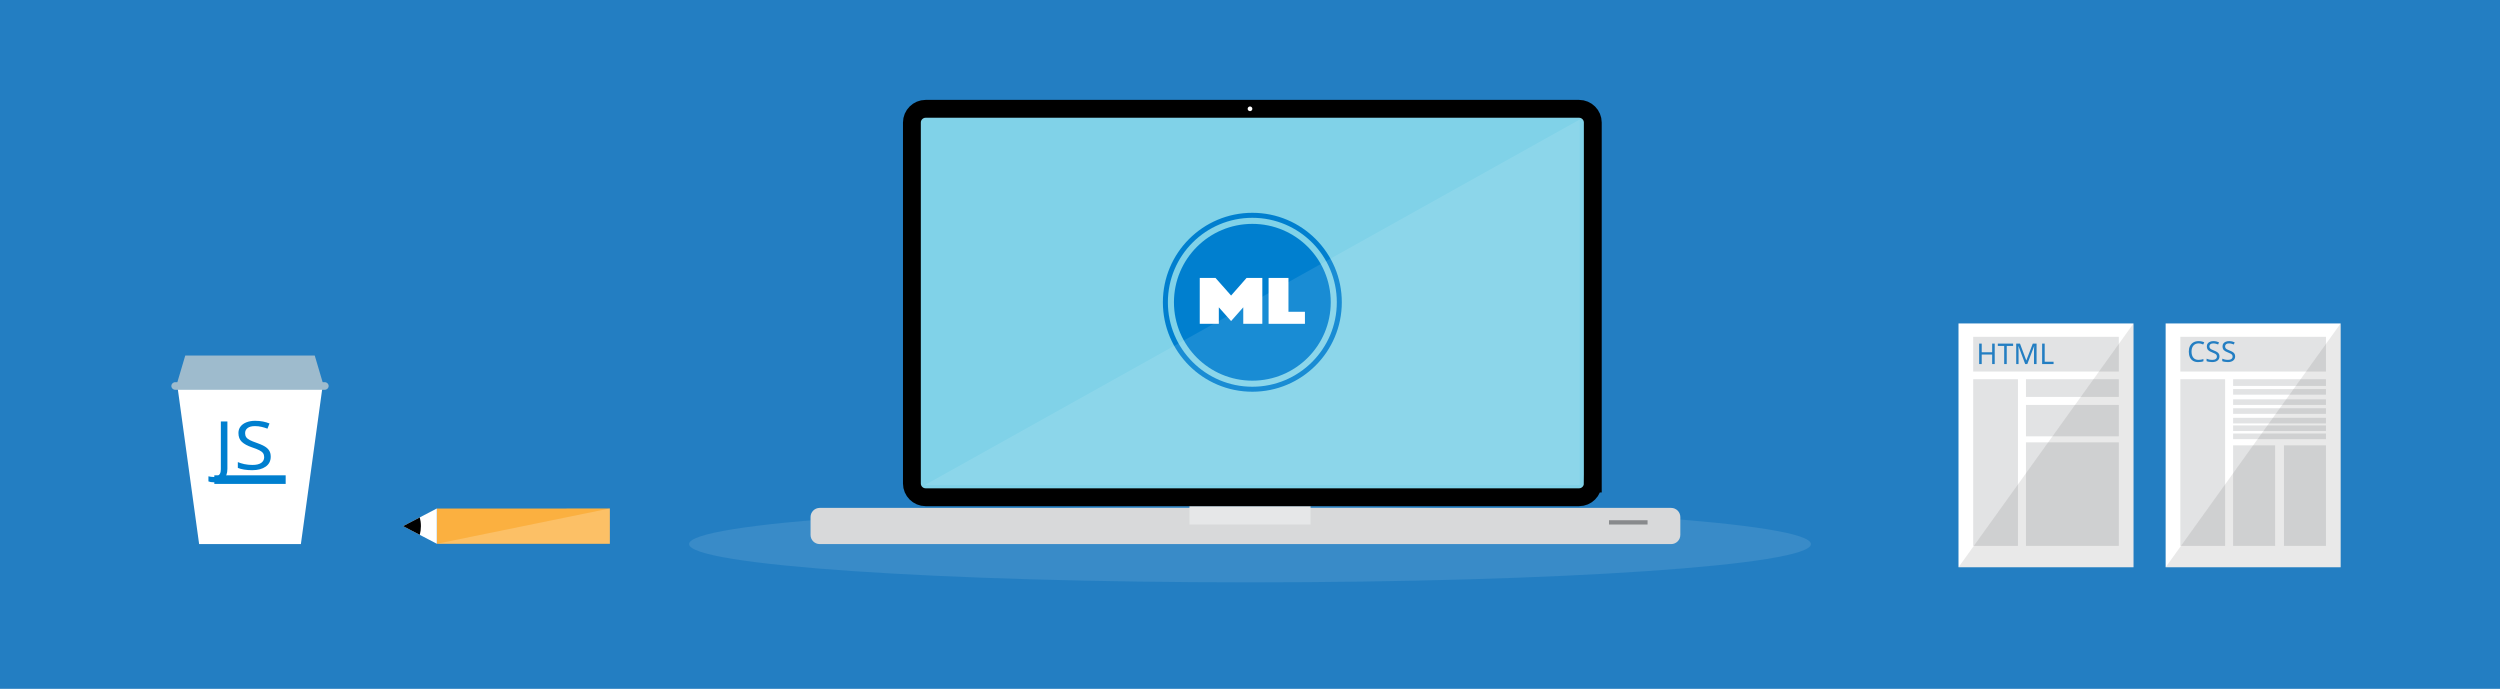
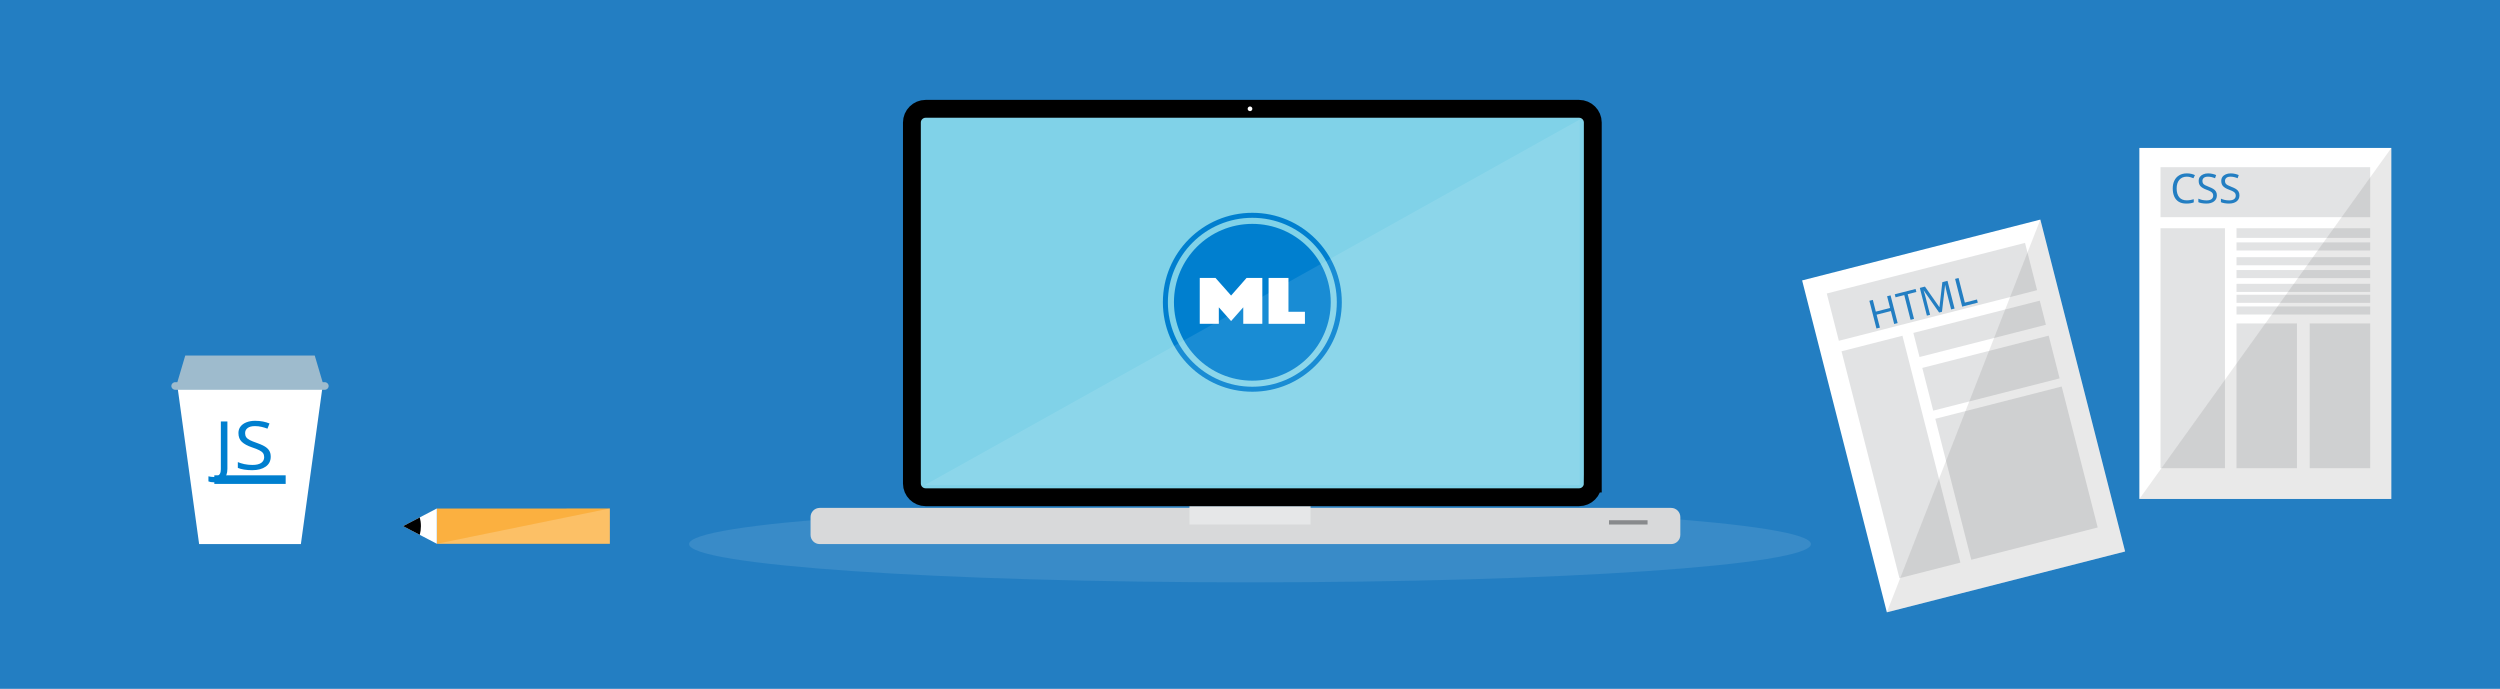
<svg xmlns="http://www.w3.org/2000/svg" version="1.1" x="0px" y="0px" width="700px" height="192.869px" viewBox="0 0 700 192.869" enable-background="new 0 0 700 192.869" xml:space="preserve">
  <g id="Layer_2">
    <rect fill="#237EC2" width="700" height="192.869" />
  </g>
  <g id="Layer_1">
    <ellipse opacity="0.1" fill="#FFFFFF" enable-background="new    " cx="350" cy="152.343" rx="157.061" ry="10.715" />
    <g>
      <path fill="#D8D9DA" d="M470.49,149.784c0,1.408-1.152,2.559-2.561,2.559H229.513c-1.408,0-2.559-1.15-2.559-2.559v-5.011    c0-1.408,1.151-2.561,2.559-2.561H467.93c1.408,0,2.561,1.152,2.561,2.561V149.784z" />
    </g>
    <rect x="450.521" y="145.666" fill="#888A8C" width="10.797" height="1.2" />
    <rect x="333.047" y="141.725" fill="#E6E7E8" width="33.906" height="5.142" />
    <g>
      <path fill="#80D2E8" d="M445.981,135.39c0,2.109-1.728,3.838-3.838,3.838H259.172c-2.111,0-3.839-1.729-3.839-3.838V34.308    c0-2.111,1.729-3.838,3.839-3.838h182.972c2.11,0,3.838,1.727,3.838,3.838V135.39z" />
      <path fill="none" stroke="#000000" stroke-width="5" stroke-miterlimit="10" d="M445.981,135.39c0,2.109-1.728,3.838-3.838,3.838    H259.172c-2.111,0-3.839-1.729-3.839-3.838V34.308c0-2.111,1.729-3.838,3.839-3.838h182.972c2.11,0,3.838,1.727,3.838,3.838    V135.39z" />
    </g>
    <circle fill="#FFFFFF" cx="350" cy="30.469" r="0.658" />
    <g>
      <polygon fill="#FFFFFF" points="70,108.06 49.664,108.06 55.754,152.343 70,152.343 84.247,152.343 90.337,108.06   " />
      <path fill="#9EBBCD" d="M90.938,107.013h-0.602l-2.207-7.454H70H51.87l-2.207,7.454h-0.602c-0.598,0-1.083,0.477-1.083,1.065    c0,0.588,0.485,1.064,1.083,1.064h41.876c0.598,0,1.083-0.477,1.083-1.064C92.021,107.489,91.537,107.013,90.938,107.013z" />
      <text transform="matrix(1.0856 0 0 1 59.9561 131.4648)" fill="#007FCF" font-family="'HelveticaNeue-CondensedBold'" font-size="18.843">JS</text>
      <rect x="60.012" y="133.089" fill="#007FCF" width="19.976" height="2.407" />
    </g>
    <g>
      <rect x="122.312" y="142.382" transform="matrix(-1 1.813491e-04 -1.813491e-04 -1 293.0941 294.615)" fill="#FBB040" width="48.444" height="9.877" />
      <polygon fill="#FFFFFF" points="122.312,142.375 112.862,147.316 122.315,152.254   " />
      <path d="M117.539,149.759c0.201-0.732,0.314-1.562,0.316-2.443c0-0.881-0.116-1.712-0.315-2.443l-4.677,2.444L117.539,149.759z" />
    </g>
    <polygon opacity="0.2" fill="#FFFFFF" enable-background="new    " points="170.757,142.363 122.315,152.254 170.76,152.24  " />
    <g>
      <g>
        <path fill="#007FCF" d="M350.657,59.584c-13.835,0-25.051,11.216-25.051,25.051c0,13.835,11.215,25.051,25.051,25.051     c13.835,0,25.051-11.216,25.051-25.051C375.708,70.8,364.492,59.584,350.657,59.584z M350.657,108.285     c-13.062,0-23.65-10.588-23.65-23.649s10.588-23.65,23.65-23.65c13.061,0,23.649,10.588,23.649,23.65     C374.307,97.697,363.718,108.285,350.657,108.285z" />
        <circle fill="#007FCF" cx="350.657" cy="84.636" r="21.951" />
      </g>
      <g>
        <path fill="#FFFFFF" d="M335.933,77.823h4.411l4.361,4.931l4.335-4.931h4.411v12.846h-5.338v-4.622l-3.409,3.852l-3.433-3.852     v4.622h-5.339V77.823L335.933,77.823z" />
        <path fill="#FFFFFF" d="M355.206,77.823h5.563v9.476h4.611v3.371h-10.175V77.823L355.206,77.823z" />
      </g>
    </g>
    <polyline opacity="0.1" fill="#FFFFFF" enable-background="new    " points="442.337,33.454 258.94,135.817 442.337,135.817  " />
    <g>
-       <rect x="548.381" y="90.566" fill="#FFFFFF" width="48.999" height="68.263" />
-       <rect x="552.496" y="94.307" fill="#E2E3E4" width="40.771" height="9.725" />
-       <rect x="552.496" y="106.183" fill="#E2E3E4" width="12.53" height="46.662" />
-       <rect x="567.271" y="106.183" fill="#E2E3E4" width="25.995" height="4.957" />
-       <rect x="567.271" y="113.384" fill="#E2E3E4" width="25.995" height="8.789" />
-       <rect x="567.271" y="123.856" fill="#E2E3E4" width="25.995" height="28.988" />
-       <polyline opacity="0.1" fill="#231F20" enable-background="new    " points="597.381,90.566 548.381,158.83 597.381,158.83   " />
+       <rect x="515.382" y="68.508" transform="matrix(-0.9689 0.2474 -0.2474 -0.9689 1111.333 93.288)" fill="#FFFFFF" width="68.848" height="95.915" />
+       <rect x="512.29" y="74.879" transform="matrix(-0.9689 0.2474 -0.2474 -0.9689 1085.266 27.056)" fill="#E2E3E4" width="57.286" height="13.665" />
+       <rect x="523.454" y="95.148" transform="matrix(-0.9689 0.2474 -0.2474 -0.9689 1079.62 120.2164)" fill="#E2E3E4" width="17.607" height="65.563" />
+       <rect x="536.026" y="88.583" transform="matrix(-0.9689 0.2474 -0.2474 -0.9689 1114.125 44.1431)" fill="#E2E3E4" width="36.526" height="6.964" />
+       <rect x="539.196" y="98.303" transform="matrix(-0.9689 0.2474 -0.2474 -0.9689 1123.435 67.7936)" fill="#E2E3E4" width="36.525" height="12.349" />
+       <rect x="546.346" y="112.119" transform="matrix(-0.9689 0.2474 -0.2474 -0.9689 1144.443 121.1574)" fill="#E2E3E4" width="36.526" height="40.731" />
+       <polyline opacity="0.1" fill="#231F20" enable-background="new    " points="571.297,61.482 528.316,171.45 595.026,154.416   " />
    </g>
-     <rect x="606.381" y="90.566" fill="#FFFFFF" width="48.999" height="68.263" />
-     <rect x="610.496" y="94.307" fill="#E2E3E4" width="40.771" height="9.725" />
-     <rect x="610.496" y="106.183" fill="#E2E3E4" width="12.53" height="46.662" />
-     <rect x="625.271" y="106.183" fill="#E2E3E4" width="25.995" height="1.877" />
-     <rect x="625.271" y="111.811" fill="#E2E3E4" width="25.995" height="1.572" />
-     <rect x="625.271" y="114.31" fill="#E2E3E4" width="25.995" height="1.572" />
-     <rect x="625.271" y="116.992" fill="#E2E3E4" width="25.995" height="1.572" />
-     <rect x="625.271" y="119.117" fill="#E2E3E4" width="25.995" height="1.572" />
-     <rect x="625.271" y="121.388" fill="#E2E3E4" width="25.995" height="1.572" />
-     <rect x="625.271" y="108.936" fill="#E2E3E4" width="25.995" height="1.572" />
-     <rect x="639.506" y="124.698" fill="#E2E3E4" width="11.76" height="28.146" />
-     <rect x="625.271" y="124.698" fill="#E2E3E4" width="11.76" height="28.146" />
-     <polyline opacity="0.1" fill="#231F20" enable-background="new    " points="655.381,90.566 606.381,158.83 655.381,158.83  " />
-     <text transform="matrix(1 0 0 1 553.3809 101.9346)" fill="#237EC2" font-family="'Helvetica-Bold'" font-size="8">HTML</text>
-     <text transform="matrix(1 0 0 1 612.3809 101.3096)" fill="#237EC2" font-family="'Helvetica-Bold'" font-size="8">CSS</text>
+     <rect x="599.023" y="41.423" fill="#FFFFFF" width="70.549" height="98.285" />
+     <rect x="604.949" y="46.809" fill="#E2E3E4" width="58.701" height="14.002" />
+     <rect x="604.949" y="63.907" fill="#E2E3E4" width="18.041" height="67.185" />
+     <rect x="626.221" y="63.907" fill="#E2E3E4" width="37.428" height="2.703" />
+     <rect x="626.221" y="72.011" fill="#E2E3E4" width="37.428" height="2.264" />
+     <rect x="626.221" y="75.608" fill="#E2E3E4" width="37.428" height="2.264" />
+     <rect x="626.221" y="79.472" fill="#E2E3E4" width="37.428" height="2.264" />
+     <rect x="626.221" y="82.531" fill="#E2E3E4" width="37.428" height="2.264" />
+     <rect x="626.221" y="85.8" fill="#E2E3E4" width="37.428" height="2.264" />
+     <rect x="626.221" y="67.871" fill="#E2E3E4" width="37.428" height="2.264" />
+     <rect x="646.717" y="90.566" fill="#E2E3E4" width="16.932" height="40.525" />
+     <rect x="626.221" y="90.566" fill="#E2E3E4" width="16.932" height="40.525" />
+     <polyline opacity="0.1" fill="#231F20" enable-background="new    " points="669.574,41.423 599.023,139.71 669.574,139.71  " />
+     <text transform="matrix(0.9689 -0.2474 0.2474 0.9689 524.3447 92.2539)" fill="#237EC2" font-family="'Helvetica-Bold'" font-size="11.241">HTML</text>
+     <text transform="matrix(1 0 0 1 607.6631 56.8916)" fill="#237EC2" font-family="'Helvetica-Bold'" font-size="11.518">CSS</text>
  </g>
</svg>
